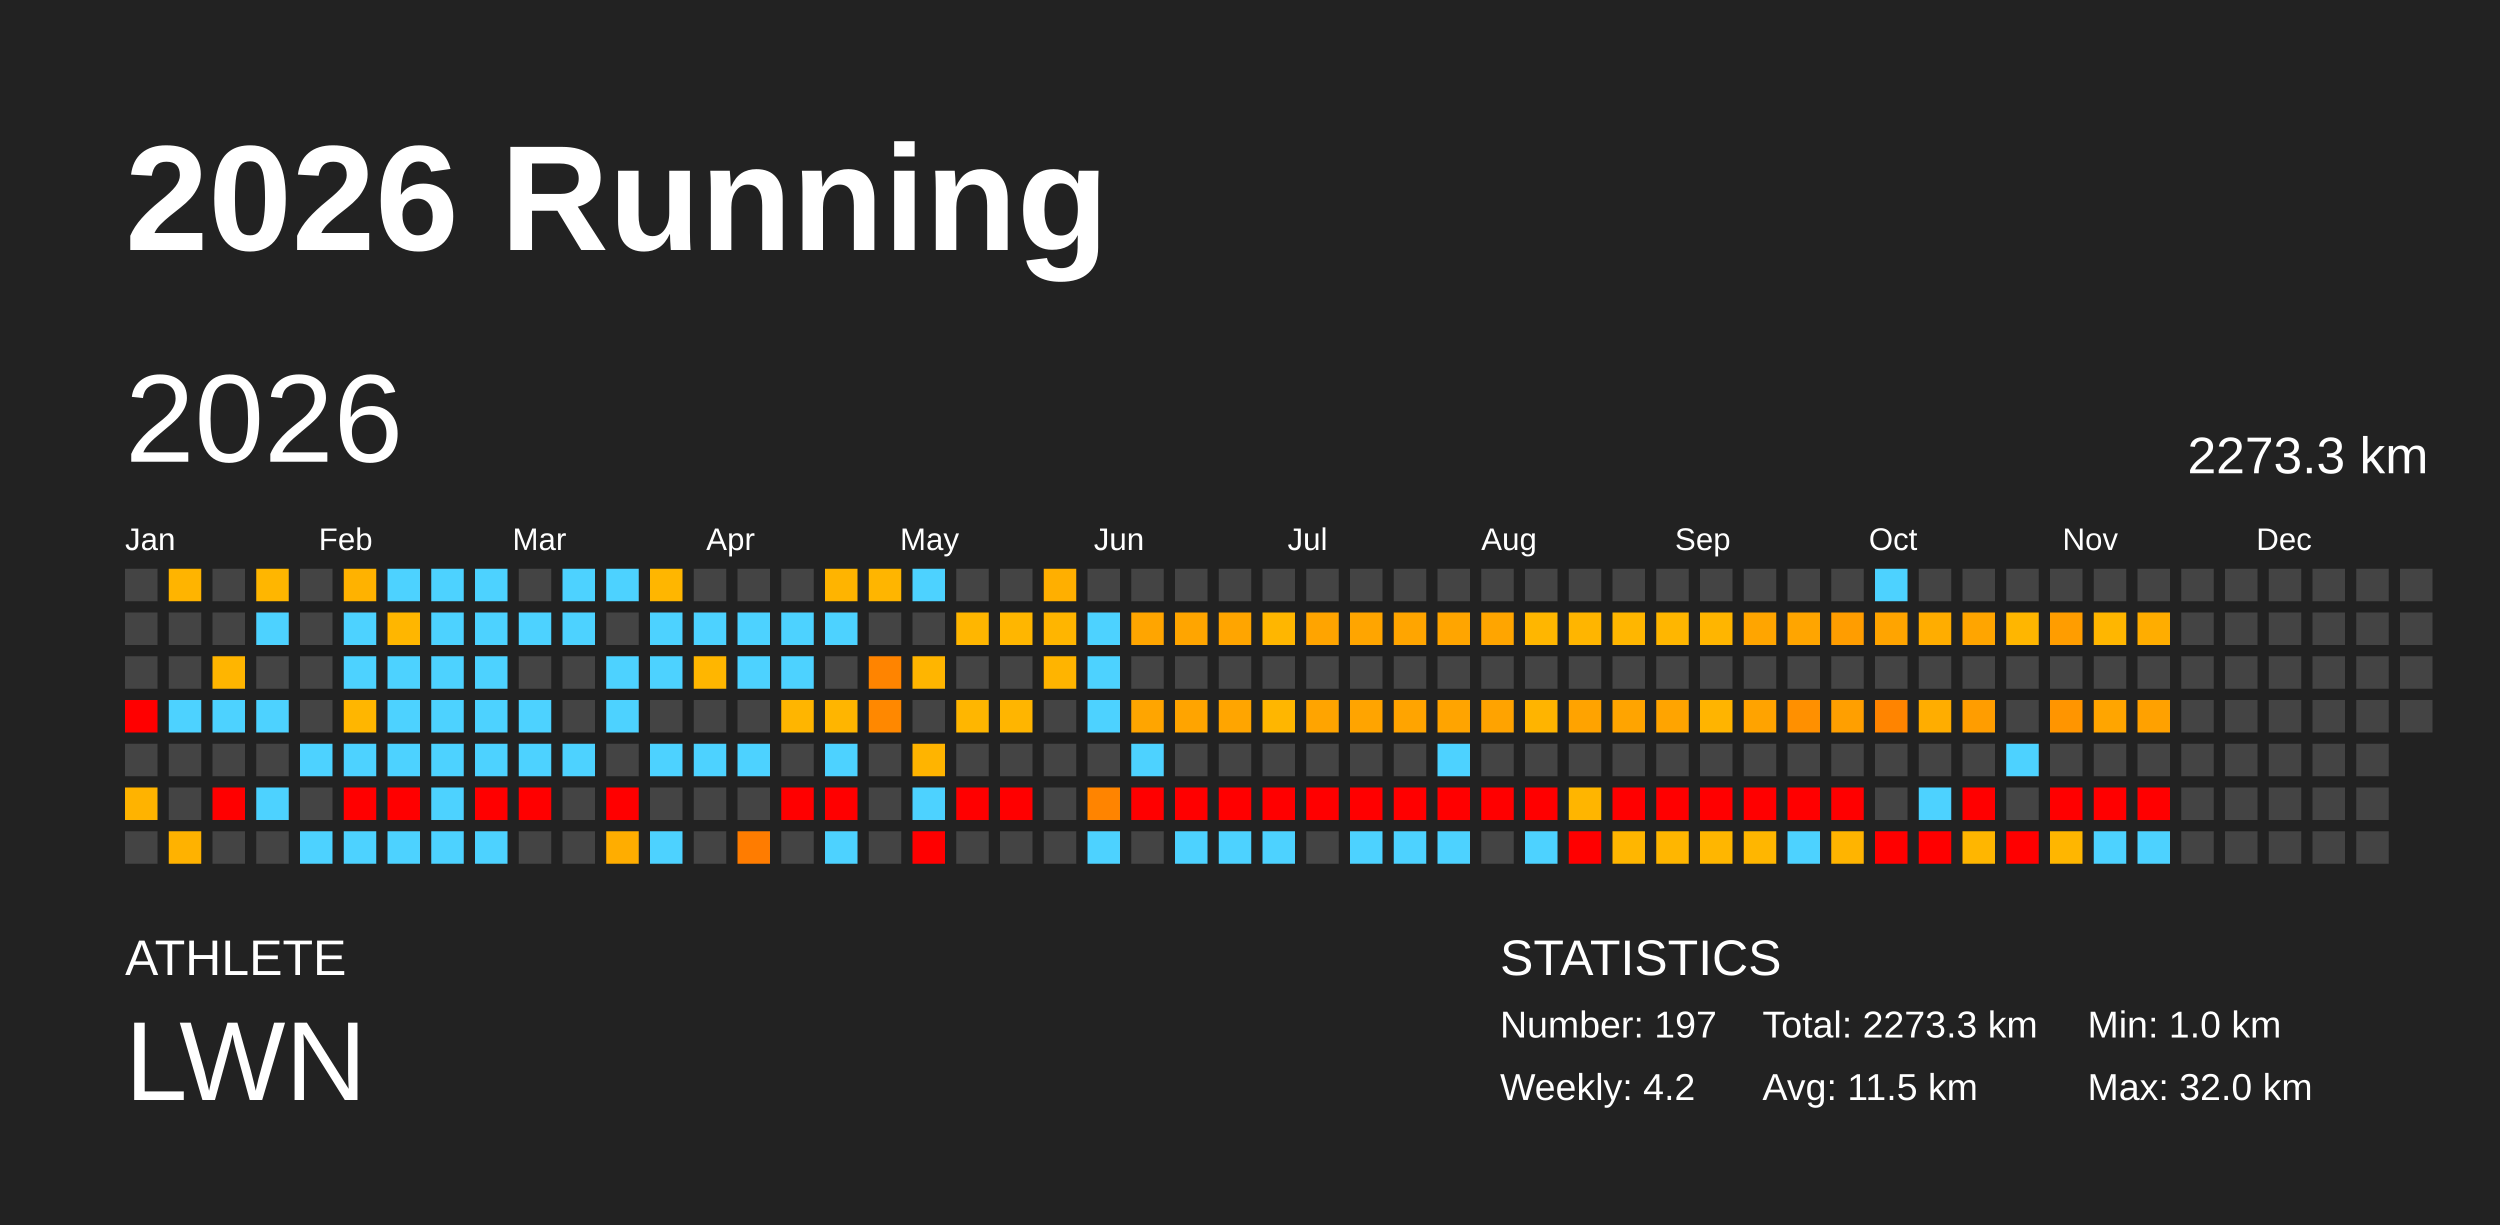
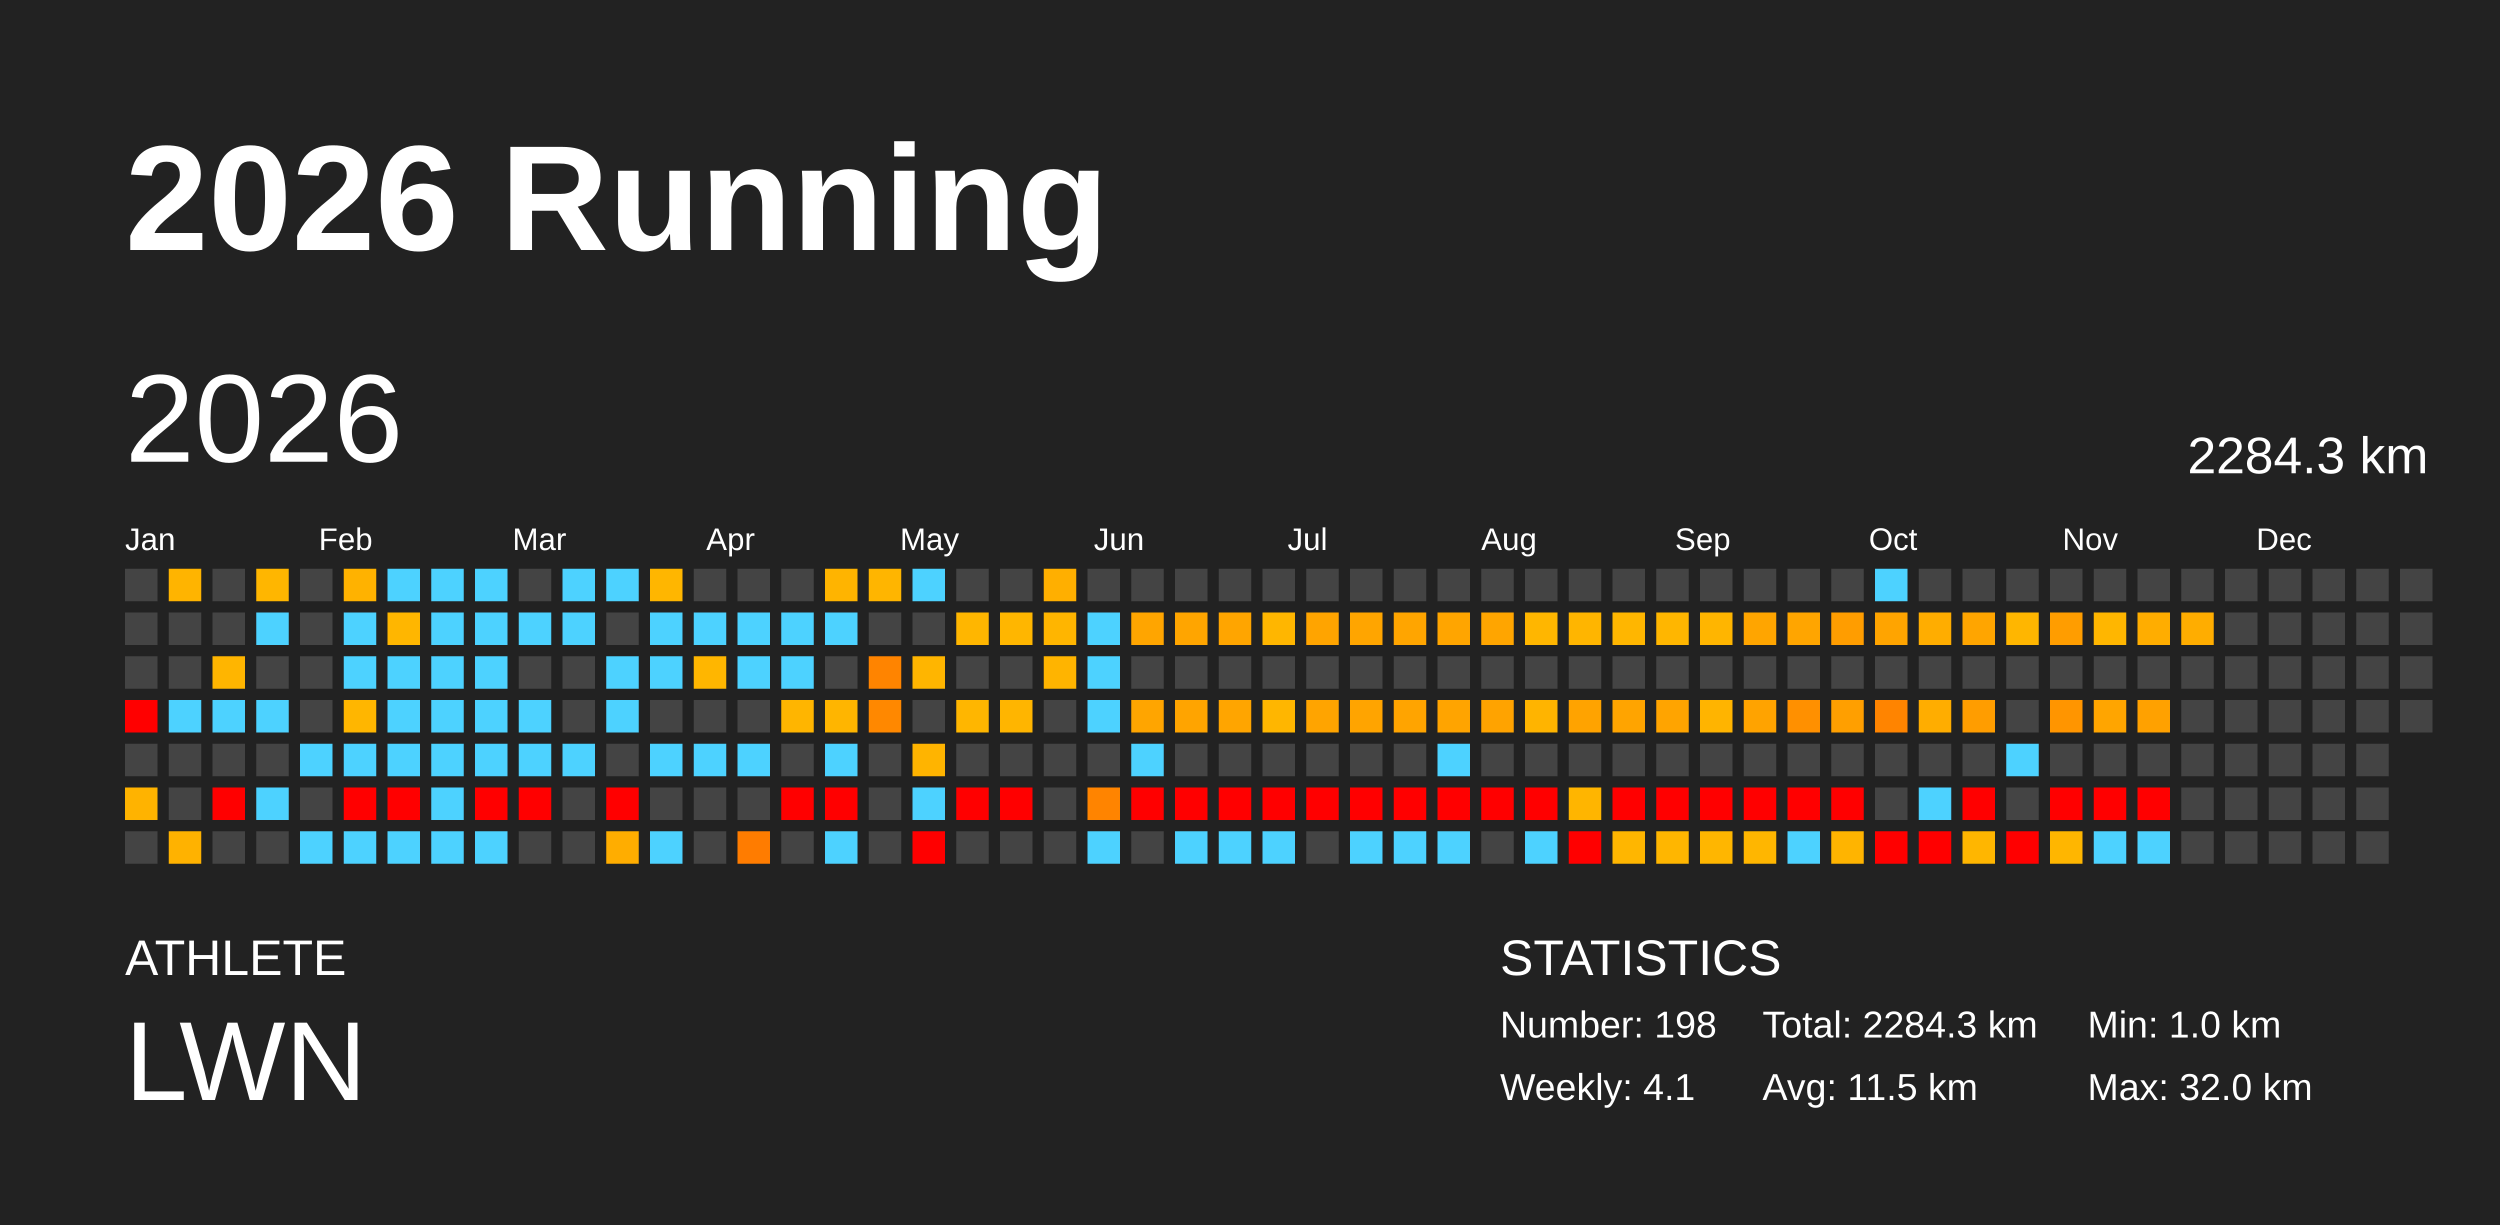
<svg xmlns="http://www.w3.org/2000/svg" baseProfile="full" height="98mm" version="1.1" viewBox="0,0,200,98" width="200mm">
  <defs />
  <rect fill="#222222" height="98" width="200" x="0" y="0" />
  <text fill="#FFFFFF" style="font-size:12px; font-family:Arial; font-weight:bold;" x="10" y="20">2026 Running</text>
  <text fill="#FFFFFF" style="font-size:4px; font-family:Arial" x="10" y="78">ATHLETE</text>
  <text fill="#FFFFFF" style="font-size:9px; font-family:Arial" x="10" y="88">LWN</text>
  <text fill="#FFFFFF" style="font-size:4px; font-family:Arial" x="120" y="78">STATISTICS</text>
-   <text fill="#FFFFFF" style="font-size:3px; font-family:Arial" x="120" y="83">Number: 197</text>
-   <text fill="#FFFFFF" style="font-size:3px; font-family:Arial" x="120" y="88">Weekly: 4.2</text>
-   <text fill="#FFFFFF" style="font-size:3px; font-family:Arial" x="141" y="83">Total: 2273.3 km</text>
+   <text fill="#FFFFFF" style="font-size:3px; font-family:Arial" x="120" y="83">Number: 198</text>
+   <text fill="#FFFFFF" style="font-size:3px; font-family:Arial" x="120" y="88">Weekly: 4.1</text>
+   <text fill="#FFFFFF" style="font-size:3px; font-family:Arial" x="141" y="83">Total: 2284.3 km</text>
  <text fill="#FFFFFF" style="font-size:3px; font-family:Arial" x="141" y="88">Avg: 11.5 km</text>
  <text fill="#FFFFFF" style="font-size:3px; font-family:Arial" x="167" y="83">Min: 1.0 km</text>
  <text fill="#FFFFFF" style="font-size:3px; font-family:Arial" x="167" y="88">Max: 32.0 km</text>
  <text dominant-baseline="hanging" fill="#FFFFFF" style="font-size:10.0px; font-family:Arial;" x="10" y="30">2026</text>
-   <text dominant-baseline="hanging" fill="#FFFFFF" style="font-size:4.125px; font-family:Arial;" x="175" y="35">2273.3 km</text>
+   <text dominant-baseline="hanging" fill="#FFFFFF" style="font-size:4.125px; font-family:Arial;" x="175" y="35">2284.3 km</text>
  <text fill="#FFFFFF" style="font-size:2.5px; font-family:Arial" x="10.0" y="44">Jan</text>
  <text fill="#FFFFFF" style="font-size:2.5px; font-family:Arial" x="25.5" y="44">Feb</text>
  <text fill="#FFFFFF" style="font-size:2.5px; font-family:Arial" x="41.0" y="44">Mar</text>
  <text fill="#FFFFFF" style="font-size:2.5px; font-family:Arial" x="56.5" y="44">Apr</text>
  <text fill="#FFFFFF" style="font-size:2.5px; font-family:Arial" x="72.0" y="44">May</text>
  <text fill="#FFFFFF" style="font-size:2.5px; font-family:Arial" x="87.5" y="44">Jun</text>
  <text fill="#FFFFFF" style="font-size:2.5px; font-family:Arial" x="103.0" y="44">Jul</text>
  <text fill="#FFFFFF" style="font-size:2.5px; font-family:Arial" x="118.5" y="44">Aug</text>
  <text fill="#FFFFFF" style="font-size:2.5px; font-family:Arial" x="134.0" y="44">Sep</text>
  <text fill="#FFFFFF" style="font-size:2.5px; font-family:Arial" x="149.5" y="44">Oct</text>
  <text fill="#FFFFFF" style="font-size:2.5px; font-family:Arial" x="165.0" y="44">Nov</text>
  <text fill="#FFFFFF" style="font-size:2.5px; font-family:Arial" x="180.5" y="44">Dec</text>
  <rect fill="#444444" height="2.6" width="2.6" x="10.0" y="45.5" />
  <rect fill="#444444" height="2.6" width="2.6" x="10.0" y="49.0" />
  <rect fill="#444444" height="2.6" width="2.6" x="10.0" y="52.5" />
  <rect fill="red" height="2.6" width="2.6" x="10.0" y="56.0" />
  <rect fill="#444444" height="2.6" width="2.6" x="10.0" y="59.5" />
  <rect fill="#ffb300" height="2.6" width="2.6" x="10.0" y="63.0" />
  <rect fill="#444444" height="2.6" width="2.6" x="10.0" y="66.5" />
  <rect fill="#ffb400" height="2.6" width="2.6" x="13.5" y="45.5" />
  <rect fill="#444444" height="2.6" width="2.6" x="13.5" y="49.0" />
  <rect fill="#444444" height="2.6" width="2.6" x="13.5" y="52.5" />
  <rect fill="#4dd2ff" height="2.6" width="2.6" x="13.5" y="56.0" />
  <rect fill="#444444" height="2.6" width="2.6" x="13.5" y="59.5" />
  <rect fill="#444444" height="2.6" width="2.6" x="13.5" y="63.0" />
  <rect fill="#ffb200" height="2.6" width="2.6" x="13.5" y="66.5" />
  <rect fill="#444444" height="2.6" width="2.6" x="17.0" y="45.5" />
  <rect fill="#444444" height="2.6" width="2.6" x="17.0" y="49.0" />
  <rect fill="#ffb500" height="2.6" width="2.6" x="17.0" y="52.5" />
  <rect fill="#4dd2ff" height="2.6" width="2.6" x="17.0" y="56.0" />
  <rect fill="#444444" height="2.6" width="2.6" x="17.0" y="59.5" />
  <rect fill="red" height="2.6" width="2.6" x="17.0" y="63.0" />
  <rect fill="#444444" height="2.6" width="2.6" x="17.0" y="66.5" />
  <rect fill="#ffb600" height="2.6" width="2.6" x="20.5" y="45.5" />
  <rect fill="#4dd2ff" height="2.6" width="2.6" x="20.5" y="49.0" />
  <rect fill="#444444" height="2.6" width="2.6" x="20.5" y="52.5" />
  <rect fill="#4dd2ff" height="2.6" width="2.6" x="20.5" y="56.0" />
  <rect fill="#444444" height="2.6" width="2.6" x="20.5" y="59.5" />
  <rect fill="#4dd2ff" height="2.6" width="2.6" x="20.5" y="63.0" />
  <rect fill="#444444" height="2.6" width="2.6" x="20.5" y="66.5" />
  <rect fill="#444444" height="2.6" width="2.6" x="24.0" y="45.5" />
  <rect fill="#444444" height="2.6" width="2.6" x="24.0" y="49.0" />
  <rect fill="#444444" height="2.6" width="2.6" x="24.0" y="52.5" />
  <rect fill="#444444" height="2.6" width="2.6" x="24.0" y="56.0" />
  <rect fill="#4dd2ff" height="2.6" width="2.6" x="24.0" y="59.5" />
  <rect fill="#444444" height="2.6" width="2.6" x="24.0" y="63.0" />
  <rect fill="#4dd2ff" height="2.6" width="2.6" x="24.0" y="66.5" />
  <rect fill="#ffb200" height="2.6" width="2.6" x="27.5" y="45.5" />
  <rect fill="#4dd2ff" height="2.6" width="2.6" x="27.5" y="49.0" />
  <rect fill="#4dd2ff" height="2.6" width="2.6" x="27.5" y="52.5" />
  <rect fill="#ffb600" height="2.6" width="2.6" x="27.5" y="56.0" />
  <rect fill="#4dd2ff" height="2.6" width="2.6" x="27.5" y="59.5" />
  <rect fill="red" height="2.6" width="2.6" x="27.5" y="63.0" />
  <rect fill="#4dd2ff" height="2.6" width="2.6" x="27.5" y="66.5" />
  <rect fill="#4dd2ff" height="2.6" width="2.6" x="31.0" y="45.5" />
  <rect fill="#ffb600" height="2.6" width="2.6" x="31.0" y="49.0" />
  <rect fill="#4dd2ff" height="2.6" width="2.6" x="31.0" y="52.5" />
  <rect fill="#4dd2ff" height="2.6" width="2.6" x="31.0" y="56.0" />
  <rect fill="#4dd2ff" height="2.6" width="2.6" x="31.0" y="59.5" />
  <rect fill="red" height="2.6" width="2.6" x="31.0" y="63.0" />
  <rect fill="#4dd2ff" height="2.6" width="2.6" x="31.0" y="66.5" />
  <rect fill="#4dd2ff" height="2.6" width="2.6" x="34.5" y="45.5" />
  <rect fill="#4dd2ff" height="2.6" width="2.6" x="34.5" y="49.0" />
  <rect fill="#4dd2ff" height="2.6" width="2.6" x="34.5" y="52.5" />
  <rect fill="#4dd2ff" height="2.6" width="2.6" x="34.5" y="56.0" />
  <rect fill="#4dd2ff" height="2.6" width="2.6" x="34.5" y="59.5" />
  <rect fill="#4dd2ff" height="2.6" width="2.6" x="34.5" y="63.0" />
  <rect fill="#4dd2ff" height="2.6" width="2.6" x="34.5" y="66.5" />
  <rect fill="#4dd2ff" height="2.6" width="2.6" x="38.0" y="45.5" />
  <rect fill="#4dd2ff" height="2.6" width="2.6" x="38.0" y="49.0" />
  <rect fill="#4dd2ff" height="2.6" width="2.6" x="38.0" y="52.5" />
  <rect fill="#4dd2ff" height="2.6" width="2.6" x="38.0" y="56.0" />
  <rect fill="#4dd2ff" height="2.6" width="2.6" x="38.0" y="59.5" />
  <rect fill="red" height="2.6" width="2.6" x="38.0" y="63.0" />
  <rect fill="#4dd2ff" height="2.6" width="2.6" x="38.0" y="66.5" />
  <rect fill="#444444" height="2.6" width="2.6" x="41.5" y="45.5" />
  <rect fill="#4dd2ff" height="2.6" width="2.6" x="41.5" y="49.0" />
  <rect fill="#444444" height="2.6" width="2.6" x="41.5" y="52.5" />
  <rect fill="#4dd2ff" height="2.6" width="2.6" x="41.5" y="56.0" />
  <rect fill="#4dd2ff" height="2.6" width="2.6" x="41.5" y="59.5" />
  <rect fill="red" height="2.6" width="2.6" x="41.5" y="63.0" />
  <rect fill="#444444" height="2.6" width="2.6" x="41.5" y="66.5" />
  <rect fill="#4dd2ff" height="2.6" width="2.6" x="45.0" y="45.5" />
  <rect fill="#4dd2ff" height="2.6" width="2.6" x="45.0" y="49.0" />
  <rect fill="#444444" height="2.6" width="2.6" x="45.0" y="52.5" />
  <rect fill="#444444" height="2.6" width="2.6" x="45.0" y="56.0" />
  <rect fill="#4dd2ff" height="2.6" width="2.6" x="45.0" y="59.5" />
  <rect fill="#444444" height="2.6" width="2.6" x="45.0" y="63.0" />
  <rect fill="#444444" height="2.6" width="2.6" x="45.0" y="66.5" />
  <rect fill="#4dd2ff" height="2.6" width="2.6" x="48.5" y="45.5" />
  <rect fill="#444444" height="2.6" width="2.6" x="48.5" y="49.0" />
  <rect fill="#4dd2ff" height="2.6" width="2.6" x="48.5" y="52.5" />
  <rect fill="#4dd2ff" height="2.6" width="2.6" x="48.5" y="56.0" />
  <rect fill="#444444" height="2.6" width="2.6" x="48.5" y="59.5" />
  <rect fill="red" height="2.6" width="2.6" x="48.5" y="63.0" />
  <rect fill="#ffad00" height="2.6" width="2.6" x="48.5" y="66.5" />
  <rect fill="#ffb600" height="2.6" width="2.6" x="52.0" y="45.5" />
  <rect fill="#4dd2ff" height="2.6" width="2.6" x="52.0" y="49.0" />
  <rect fill="#4dd2ff" height="2.6" width="2.6" x="52.0" y="52.5" />
  <rect fill="#444444" height="2.6" width="2.6" x="52.0" y="56.0" />
  <rect fill="#4dd2ff" height="2.6" width="2.6" x="52.0" y="59.5" />
  <rect fill="#444444" height="2.6" width="2.6" x="52.0" y="63.0" />
  <rect fill="#4dd2ff" height="2.6" width="2.6" x="52.0" y="66.5" />
  <rect fill="#444444" height="2.6" width="2.6" x="55.5" y="45.5" />
  <rect fill="#4dd2ff" height="2.6" width="2.6" x="55.5" y="49.0" />
  <rect fill="#ffb600" height="2.6" width="2.6" x="55.5" y="52.5" />
  <rect fill="#444444" height="2.6" width="2.6" x="55.5" y="56.0" />
  <rect fill="#4dd2ff" height="2.6" width="2.6" x="55.5" y="59.5" />
  <rect fill="#444444" height="2.6" width="2.6" x="55.5" y="63.0" />
  <rect fill="#444444" height="2.6" width="2.6" x="55.5" y="66.5" />
  <rect fill="#444444" height="2.6" width="2.6" x="59.0" y="45.5" />
  <rect fill="#4dd2ff" height="2.6" width="2.6" x="59.0" y="49.0" />
  <rect fill="#4dd2ff" height="2.6" width="2.6" x="59.0" y="52.5" />
  <rect fill="#444444" height="2.6" width="2.6" x="59.0" y="56.0" />
  <rect fill="#4dd2ff" height="2.6" width="2.6" x="59.0" y="59.5" />
  <rect fill="#444444" height="2.6" width="2.6" x="59.0" y="63.0" />
  <rect fill="#ff7c00" height="2.6" width="2.6" x="59.0" y="66.5" />
  <rect fill="#444444" height="2.6" width="2.6" x="62.5" y="45.5" />
  <rect fill="#4dd2ff" height="2.6" width="2.6" x="62.5" y="49.0" />
  <rect fill="#4dd2ff" height="2.6" width="2.6" x="62.5" y="52.5" />
  <rect fill="#ffb500" height="2.6" width="2.6" x="62.5" y="56.0" />
  <rect fill="#444444" height="2.6" width="2.6" x="62.5" y="59.5" />
  <rect fill="red" height="2.6" width="2.6" x="62.5" y="63.0" />
  <rect fill="#444444" height="2.6" width="2.6" x="62.5" y="66.5" />
  <rect fill="#ffb400" height="2.6" width="2.6" x="66.0" y="45.5" />
  <rect fill="#4dd2ff" height="2.6" width="2.6" x="66.0" y="49.0" />
  <rect fill="#444444" height="2.6" width="2.6" x="66.0" y="52.5" />
  <rect fill="#ffb500" height="2.6" width="2.6" x="66.0" y="56.0" />
  <rect fill="#4dd2ff" height="2.6" width="2.6" x="66.0" y="59.5" />
  <rect fill="red" height="2.6" width="2.6" x="66.0" y="63.0" />
  <rect fill="#4dd2ff" height="2.6" width="2.6" x="66.0" y="66.5" />
  <rect fill="#ffb500" height="2.6" width="2.6" x="69.5" y="45.5" />
  <rect fill="#444444" height="2.6" width="2.6" x="69.5" y="49.0" />
  <rect fill="#ff8400" height="2.6" width="2.6" x="69.5" y="52.5" />
  <rect fill="#ff8800" height="2.6" width="2.6" x="69.5" y="56.0" />
  <rect fill="#444444" height="2.6" width="2.6" x="69.5" y="59.5" />
  <rect fill="#444444" height="2.6" width="2.6" x="69.5" y="63.0" />
  <rect fill="#444444" height="2.6" width="2.6" x="69.5" y="66.5" />
  <rect fill="#4dd2ff" height="2.6" width="2.6" x="73.0" y="45.5" />
  <rect fill="#444444" height="2.6" width="2.6" x="73.0" y="49.0" />
  <rect fill="#ffb500" height="2.6" width="2.6" x="73.0" y="52.5" />
  <rect fill="#444444" height="2.6" width="2.6" x="73.0" y="56.0" />
  <rect fill="#ffb400" height="2.6" width="2.6" x="73.0" y="59.5" />
  <rect fill="#4dd2ff" height="2.6" width="2.6" x="73.0" y="63.0" />
  <rect fill="red" height="2.6" width="2.6" x="73.0" y="66.5" />
  <rect fill="#444444" height="2.6" width="2.6" x="76.5" y="45.5" />
  <rect fill="#ffb600" height="2.6" width="2.6" x="76.5" y="49.0" />
  <rect fill="#444444" height="2.6" width="2.6" x="76.5" y="52.5" />
  <rect fill="#ffb600" height="2.6" width="2.6" x="76.5" y="56.0" />
  <rect fill="#444444" height="2.6" width="2.6" x="76.5" y="59.5" />
  <rect fill="red" height="2.6" width="2.6" x="76.5" y="63.0" />
  <rect fill="#444444" height="2.6" width="2.6" x="76.5" y="66.5" />
  <rect fill="#444444" height="2.6" width="2.6" x="80.0" y="45.5" />
  <rect fill="#ffb600" height="2.6" width="2.6" x="80.0" y="49.0" />
  <rect fill="#444444" height="2.6" width="2.6" x="80.0" y="52.5" />
  <rect fill="#ffb500" height="2.6" width="2.6" x="80.0" y="56.0" />
  <rect fill="#444444" height="2.6" width="2.6" x="80.0" y="59.5" />
  <rect fill="red" height="2.6" width="2.6" x="80.0" y="63.0" />
  <rect fill="#444444" height="2.6" width="2.6" x="80.0" y="66.5" />
  <rect fill="#ffaf00" height="2.6" width="2.6" x="83.5" y="45.5" />
  <rect fill="#ffb500" height="2.6" width="2.6" x="83.5" y="49.0" />
  <rect fill="#ffb400" height="2.6" width="2.6" x="83.5" y="52.5" />
  <rect fill="#444444" height="2.6" width="2.6" x="83.5" y="56.0" />
  <rect fill="#444444" height="2.6" width="2.6" x="83.5" y="59.5" />
  <rect fill="#444444" height="2.6" width="2.6" x="83.5" y="63.0" />
  <rect fill="#444444" height="2.6" width="2.6" x="83.5" y="66.5" />
  <rect fill="#444444" height="2.6" width="2.6" x="87.0" y="45.5" />
  <rect fill="#4dd2ff" height="2.6" width="2.6" x="87.0" y="49.0" />
  <rect fill="#4dd2ff" height="2.6" width="2.6" x="87.0" y="52.5" />
  <rect fill="#4dd2ff" height="2.6" width="2.6" x="87.0" y="56.0" />
  <rect fill="#444444" height="2.6" width="2.6" x="87.0" y="59.5" />
  <rect fill="#ff8400" height="2.6" width="2.6" x="87.0" y="63.0" />
  <rect fill="#4dd2ff" height="2.6" width="2.6" x="87.0" y="66.5" />
  <rect fill="#444444" height="2.6" width="2.6" x="90.5" y="45.5" />
  <rect fill="#ffa500" height="2.6" width="2.6" x="90.5" y="49.0" />
  <rect fill="#444444" height="2.6" width="2.6" x="90.5" y="52.5" />
  <rect fill="#ffa500" height="2.6" width="2.6" x="90.5" y="56.0" />
  <rect fill="#4dd2ff" height="2.6" width="2.6" x="90.5" y="59.5" />
  <rect fill="red" height="2.6" width="2.6" x="90.5" y="63.0" />
  <rect fill="#444444" height="2.6" width="2.6" x="90.5" y="66.5" />
  <rect fill="#444444" height="2.6" width="2.6" x="94.0" y="45.5" />
  <rect fill="#ffa500" height="2.6" width="2.6" x="94.0" y="49.0" />
  <rect fill="#444444" height="2.6" width="2.6" x="94.0" y="52.5" />
  <rect fill="#ffa400" height="2.6" width="2.6" x="94.0" y="56.0" />
  <rect fill="#444444" height="2.6" width="2.6" x="94.0" y="59.5" />
  <rect fill="red" height="2.6" width="2.6" x="94.0" y="63.0" />
  <rect fill="#4dd2ff" height="2.6" width="2.6" x="94.0" y="66.5" />
  <rect fill="#444444" height="2.6" width="2.6" x="97.5" y="45.5" />
  <rect fill="#ffa500" height="2.6" width="2.6" x="97.5" y="49.0" />
  <rect fill="#444444" height="2.6" width="2.6" x="97.5" y="52.5" />
  <rect fill="#ffa500" height="2.6" width="2.6" x="97.5" y="56.0" />
  <rect fill="#444444" height="2.6" width="2.6" x="97.5" y="59.5" />
  <rect fill="red" height="2.6" width="2.6" x="97.5" y="63.0" />
  <rect fill="#4dd2ff" height="2.6" width="2.6" x="97.5" y="66.5" />
  <rect fill="#444444" height="2.6" width="2.6" x="101.0" y="45.5" />
  <rect fill="#ffb600" height="2.6" width="2.6" x="101.0" y="49.0" />
  <rect fill="#444444" height="2.6" width="2.6" x="101.0" y="52.5" />
  <rect fill="#ffb600" height="2.6" width="2.6" x="101.0" y="56.0" />
  <rect fill="#444444" height="2.6" width="2.6" x="101.0" y="59.5" />
  <rect fill="red" height="2.6" width="2.6" x="101.0" y="63.0" />
  <rect fill="#4dd2ff" height="2.6" width="2.6" x="101.0" y="66.5" />
  <rect fill="#444444" height="2.6" width="2.6" x="104.5" y="45.5" />
  <rect fill="#ffa400" height="2.6" width="2.6" x="104.5" y="49.0" />
  <rect fill="#444444" height="2.6" width="2.6" x="104.5" y="52.5" />
  <rect fill="#ffa400" height="2.6" width="2.6" x="104.5" y="56.0" />
  <rect fill="#444444" height="2.6" width="2.6" x="104.5" y="59.5" />
  <rect fill="red" height="2.6" width="2.6" x="104.5" y="63.0" />
  <rect fill="#444444" height="2.6" width="2.6" x="104.5" y="66.5" />
  <rect fill="#444444" height="2.6" width="2.6" x="108.0" y="45.5" />
  <rect fill="#ffa500" height="2.6" width="2.6" x="108.0" y="49.0" />
  <rect fill="#444444" height="2.6" width="2.6" x="108.0" y="52.5" />
  <rect fill="#ffa400" height="2.6" width="2.6" x="108.0" y="56.0" />
  <rect fill="#444444" height="2.6" width="2.6" x="108.0" y="59.5" />
  <rect fill="red" height="2.6" width="2.6" x="108.0" y="63.0" />
  <rect fill="#4dd2ff" height="2.6" width="2.6" x="108.0" y="66.5" />
  <rect fill="#444444" height="2.6" width="2.6" x="111.5" y="45.5" />
  <rect fill="#ffa500" height="2.6" width="2.6" x="111.5" y="49.0" />
  <rect fill="#444444" height="2.6" width="2.6" x="111.5" y="52.5" />
  <rect fill="#ffa400" height="2.6" width="2.6" x="111.5" y="56.0" />
  <rect fill="#444444" height="2.6" width="2.6" x="111.5" y="59.5" />
  <rect fill="red" height="2.6" width="2.6" x="111.5" y="63.0" />
  <rect fill="#4dd2ff" height="2.6" width="2.6" x="111.5" y="66.5" />
  <rect fill="#444444" height="2.6" width="2.6" x="115.0" y="45.5" />
  <rect fill="#ffa500" height="2.6" width="2.6" x="115.0" y="49.0" />
  <rect fill="#444444" height="2.6" width="2.6" x="115.0" y="52.5" />
  <rect fill="#ffa400" height="2.6" width="2.6" x="115.0" y="56.0" />
  <rect fill="#4dd2ff" height="2.6" width="2.6" x="115.0" y="59.5" />
  <rect fill="red" height="2.6" width="2.6" x="115.0" y="63.0" />
  <rect fill="#4dd2ff" height="2.6" width="2.6" x="115.0" y="66.5" />
  <rect fill="#444444" height="2.6" width="2.6" x="118.5" y="45.5" />
  <rect fill="#ffa500" height="2.6" width="2.6" x="118.5" y="49.0" />
  <rect fill="#444444" height="2.6" width="2.6" x="118.5" y="52.5" />
  <rect fill="#ffa300" height="2.6" width="2.6" x="118.5" y="56.0" />
  <rect fill="#444444" height="2.6" width="2.6" x="118.5" y="59.5" />
  <rect fill="red" height="2.6" width="2.6" x="118.5" y="63.0" />
  <rect fill="#444444" height="2.6" width="2.6" x="118.5" y="66.5" />
  <rect fill="#444444" height="2.6" width="2.6" x="122.0" y="45.5" />
  <rect fill="#ffb600" height="2.6" width="2.6" x="122.0" y="49.0" />
  <rect fill="#444444" height="2.6" width="2.6" x="122.0" y="52.5" />
  <rect fill="#ffb400" height="2.6" width="2.6" x="122.0" y="56.0" />
  <rect fill="#444444" height="2.6" width="2.6" x="122.0" y="59.5" />
  <rect fill="red" height="2.6" width="2.6" x="122.0" y="63.0" />
  <rect fill="#4dd2ff" height="2.6" width="2.6" x="122.0" y="66.5" />
  <rect fill="#444444" height="2.6" width="2.6" x="125.5" y="45.5" />
  <rect fill="#ffb500" height="2.6" width="2.6" x="125.5" y="49.0" />
  <rect fill="#444444" height="2.6" width="2.6" x="125.5" y="52.5" />
  <rect fill="#ffa300" height="2.6" width="2.6" x="125.5" y="56.0" />
  <rect fill="#444444" height="2.6" width="2.6" x="125.5" y="59.5" />
  <rect fill="#ffb500" height="2.6" width="2.6" x="125.5" y="63.0" />
  <rect fill="red" height="2.6" width="2.6" x="125.5" y="66.5" />
  <rect fill="#444444" height="2.6" width="2.6" x="129.0" y="45.5" />
  <rect fill="#ffb600" height="2.6" width="2.6" x="129.0" y="49.0" />
  <rect fill="#444444" height="2.6" width="2.6" x="129.0" y="52.5" />
  <rect fill="#ffa400" height="2.6" width="2.6" x="129.0" y="56.0" />
  <rect fill="#444444" height="2.6" width="2.6" x="129.0" y="59.5" />
  <rect fill="red" height="2.6" width="2.6" x="129.0" y="63.0" />
  <rect fill="#ffb600" height="2.6" width="2.6" x="129.0" y="66.5" />
  <rect fill="#444444" height="2.6" width="2.6" x="132.5" y="45.5" />
  <rect fill="#ffb600" height="2.6" width="2.6" x="132.5" y="49.0" />
  <rect fill="#444444" height="2.6" width="2.6" x="132.5" y="52.5" />
  <rect fill="#ffa400" height="2.6" width="2.6" x="132.5" y="56.0" />
  <rect fill="#444444" height="2.6" width="2.6" x="132.5" y="59.5" />
  <rect fill="red" height="2.6" width="2.6" x="132.5" y="63.0" />
  <rect fill="#ffb600" height="2.6" width="2.6" x="132.5" y="66.5" />
  <rect fill="#444444" height="2.6" width="2.6" x="136.0" y="45.5" />
  <rect fill="#ffb500" height="2.6" width="2.6" x="136.0" y="49.0" />
  <rect fill="#444444" height="2.6" width="2.6" x="136.0" y="52.5" />
  <rect fill="#ffb400" height="2.6" width="2.6" x="136.0" y="56.0" />
  <rect fill="#444444" height="2.6" width="2.6" x="136.0" y="59.5" />
  <rect fill="red" height="2.6" width="2.6" x="136.0" y="63.0" />
  <rect fill="#ffb600" height="2.6" width="2.6" x="136.0" y="66.5" />
  <rect fill="#444444" height="2.6" width="2.6" x="139.5" y="45.5" />
  <rect fill="#ffa500" height="2.6" width="2.6" x="139.5" y="49.0" />
  <rect fill="#444444" height="2.6" width="2.6" x="139.5" y="52.5" />
  <rect fill="#ffa300" height="2.6" width="2.6" x="139.5" y="56.0" />
  <rect fill="#444444" height="2.6" width="2.6" x="139.5" y="59.5" />
  <rect fill="red" height="2.6" width="2.6" x="139.5" y="63.0" />
  <rect fill="#ffb600" height="2.6" width="2.6" x="139.5" y="66.5" />
  <rect fill="#444444" height="2.6" width="2.6" x="143.0" y="45.5" />
  <rect fill="#ffa500" height="2.6" width="2.6" x="143.0" y="49.0" />
  <rect fill="#444444" height="2.6" width="2.6" x="143.0" y="52.5" />
  <rect fill="#ff9000" height="2.6" width="2.6" x="143.0" y="56.0" />
  <rect fill="#444444" height="2.6" width="2.6" x="143.0" y="59.5" />
  <rect fill="red" height="2.6" width="2.6" x="143.0" y="63.0" />
  <rect fill="#4dd2ff" height="2.6" width="2.6" x="143.0" y="66.5" />
  <rect fill="#444444" height="2.6" width="2.6" x="146.5" y="45.5" />
  <rect fill="#ff9d00" height="2.6" width="2.6" x="146.5" y="49.0" />
  <rect fill="#444444" height="2.6" width="2.6" x="146.5" y="52.5" />
  <rect fill="#ff9f00" height="2.6" width="2.6" x="146.5" y="56.0" />
  <rect fill="#444444" height="2.6" width="2.6" x="146.5" y="59.5" />
  <rect fill="red" height="2.6" width="2.6" x="146.5" y="63.0" />
  <rect fill="#ffb400" height="2.6" width="2.6" x="146.5" y="66.5" />
  <rect fill="#4dd2ff" height="2.6" width="2.6" x="150.0" y="45.5" />
  <rect fill="#ffa400" height="2.6" width="2.6" x="150.0" y="49.0" />
  <rect fill="#444444" height="2.6" width="2.6" x="150.0" y="52.5" />
  <rect fill="#ff8400" height="2.6" width="2.6" x="150.0" y="56.0" />
  <rect fill="#444444" height="2.6" width="2.6" x="150.0" y="59.5" />
  <rect fill="#444444" height="2.6" width="2.6" x="150.0" y="63.0" />
  <rect fill="red" height="2.6" width="2.6" x="150.0" y="66.5" />
  <rect fill="#444444" height="2.6" width="2.6" x="153.5" y="45.5" />
  <rect fill="#ffad00" height="2.6" width="2.6" x="153.5" y="49.0" />
  <rect fill="#444444" height="2.6" width="2.6" x="153.5" y="52.5" />
  <rect fill="#ffad00" height="2.6" width="2.6" x="153.5" y="56.0" />
  <rect fill="#444444" height="2.6" width="2.6" x="153.5" y="59.5" />
  <rect fill="#4dd2ff" height="2.6" width="2.6" x="153.5" y="63.0" />
  <rect fill="red" height="2.6" width="2.6" x="153.5" y="66.5" />
  <rect fill="#444444" height="2.6" width="2.6" x="157.0" y="45.5" />
  <rect fill="#ffa500" height="2.6" width="2.6" x="157.0" y="49.0" />
  <rect fill="#444444" height="2.6" width="2.6" x="157.0" y="52.5" />
  <rect fill="#ff9d00" height="2.6" width="2.6" x="157.0" y="56.0" />
  <rect fill="#444444" height="2.6" width="2.6" x="157.0" y="59.5" />
  <rect fill="red" height="2.6" width="2.6" x="157.0" y="63.0" />
  <rect fill="#ffb600" height="2.6" width="2.6" x="157.0" y="66.5" />
  <rect fill="#444444" height="2.6" width="2.6" x="160.5" y="45.5" />
  <rect fill="#ffb600" height="2.6" width="2.6" x="160.5" y="49.0" />
  <rect fill="#444444" height="2.6" width="2.6" x="160.5" y="52.5" />
  <rect fill="#444444" height="2.6" width="2.6" x="160.5" y="56.0" />
  <rect fill="#4dd2ff" height="2.6" width="2.6" x="160.5" y="59.5" />
  <rect fill="#444444" height="2.6" width="2.6" x="160.5" y="63.0" />
  <rect fill="red" height="2.6" width="2.6" x="160.5" y="66.5" />
  <rect fill="#444444" height="2.6" width="2.6" x="164.0" y="45.5" />
  <rect fill="#ff9d00" height="2.6" width="2.6" x="164.0" y="49.0" />
  <rect fill="#444444" height="2.6" width="2.6" x="164.0" y="52.5" />
  <rect fill="#ff9500" height="2.6" width="2.6" x="164.0" y="56.0" />
  <rect fill="#444444" height="2.6" width="2.6" x="164.0" y="59.5" />
  <rect fill="red" height="2.6" width="2.6" x="164.0" y="63.0" />
  <rect fill="#ffb600" height="2.6" width="2.6" x="164.0" y="66.5" />
  <rect fill="#444444" height="2.6" width="2.6" x="167.5" y="45.5" />
  <rect fill="#ffb600" height="2.6" width="2.6" x="167.5" y="49.0" />
  <rect fill="#444444" height="2.6" width="2.6" x="167.5" y="52.5" />
  <rect fill="#ffa500" height="2.6" width="2.6" x="167.5" y="56.0" />
  <rect fill="#444444" height="2.6" width="2.6" x="167.5" y="59.5" />
  <rect fill="red" height="2.6" width="2.6" x="167.5" y="63.0" />
  <rect fill="#4dd2ff" height="2.6" width="2.6" x="167.5" y="66.5" />
  <rect fill="#444444" height="2.6" width="2.6" x="171.0" y="45.5" />
  <rect fill="#ffad00" height="2.6" width="2.6" x="171.0" y="49.0" />
  <rect fill="#444444" height="2.6" width="2.6" x="171.0" y="52.5" />
  <rect fill="#ffa100" height="2.6" width="2.6" x="171.0" y="56.0" />
  <rect fill="#444444" height="2.6" width="2.6" x="171.0" y="59.5" />
  <rect fill="red" height="2.6" width="2.6" x="171.0" y="63.0" />
  <rect fill="#4dd2ff" height="2.6" width="2.6" x="171.0" y="66.5" />
  <rect fill="#444444" height="2.6" width="2.6" x="174.5" y="45.5" />
-   <rect fill="#444444" height="2.6" width="2.6" x="174.5" y="49.0" />
+   <rect fill="#ffad00" height="2.6" width="2.6" x="174.5" y="49.0" />
  <rect fill="#444444" height="2.6" width="2.6" x="174.5" y="52.5" />
  <rect fill="#444444" height="2.6" width="2.6" x="174.5" y="56.0" />
  <rect fill="#444444" height="2.6" width="2.6" x="174.5" y="59.5" />
  <rect fill="#444444" height="2.6" width="2.6" x="174.5" y="63.0" />
  <rect fill="#444444" height="2.6" width="2.6" x="174.5" y="66.5" />
  <rect fill="#444444" height="2.6" width="2.6" x="178.0" y="45.5" />
  <rect fill="#444444" height="2.6" width="2.6" x="178.0" y="49.0" />
  <rect fill="#444444" height="2.6" width="2.6" x="178.0" y="52.5" />
  <rect fill="#444444" height="2.6" width="2.6" x="178.0" y="56.0" />
  <rect fill="#444444" height="2.6" width="2.6" x="178.0" y="59.5" />
  <rect fill="#444444" height="2.6" width="2.6" x="178.0" y="63.0" />
  <rect fill="#444444" height="2.6" width="2.6" x="178.0" y="66.5" />
  <rect fill="#444444" height="2.6" width="2.6" x="181.5" y="45.5" />
  <rect fill="#444444" height="2.6" width="2.6" x="181.5" y="49.0" />
  <rect fill="#444444" height="2.6" width="2.6" x="181.5" y="52.5" />
  <rect fill="#444444" height="2.6" width="2.6" x="181.5" y="56.0" />
  <rect fill="#444444" height="2.6" width="2.6" x="181.5" y="59.5" />
  <rect fill="#444444" height="2.6" width="2.6" x="181.5" y="63.0" />
  <rect fill="#444444" height="2.6" width="2.6" x="181.5" y="66.5" />
  <rect fill="#444444" height="2.6" width="2.6" x="185.0" y="45.5" />
  <rect fill="#444444" height="2.6" width="2.6" x="185.0" y="49.0" />
  <rect fill="#444444" height="2.6" width="2.6" x="185.0" y="52.5" />
  <rect fill="#444444" height="2.6" width="2.6" x="185.0" y="56.0" />
  <rect fill="#444444" height="2.6" width="2.6" x="185.0" y="59.5" />
  <rect fill="#444444" height="2.6" width="2.6" x="185.0" y="63.0" />
  <rect fill="#444444" height="2.6" width="2.6" x="185.0" y="66.5" />
  <rect fill="#444444" height="2.6" width="2.6" x="188.5" y="45.5" />
  <rect fill="#444444" height="2.6" width="2.6" x="188.5" y="49.0" />
  <rect fill="#444444" height="2.6" width="2.6" x="188.5" y="52.5" />
  <rect fill="#444444" height="2.6" width="2.6" x="188.5" y="56.0" />
  <rect fill="#444444" height="2.6" width="2.6" x="188.5" y="59.5" />
  <rect fill="#444444" height="2.6" width="2.6" x="188.5" y="63.0" />
  <rect fill="#444444" height="2.6" width="2.6" x="188.5" y="66.5" />
  <rect fill="#444444" height="2.6" width="2.6" x="192.0" y="45.5" />
  <rect fill="#444444" height="2.6" width="2.6" x="192.0" y="49.0" />
  <rect fill="#444444" height="2.6" width="2.6" x="192.0" y="52.5" />
  <rect fill="#444444" height="2.6" width="2.6" x="192.0" y="56.0" />
</svg>
